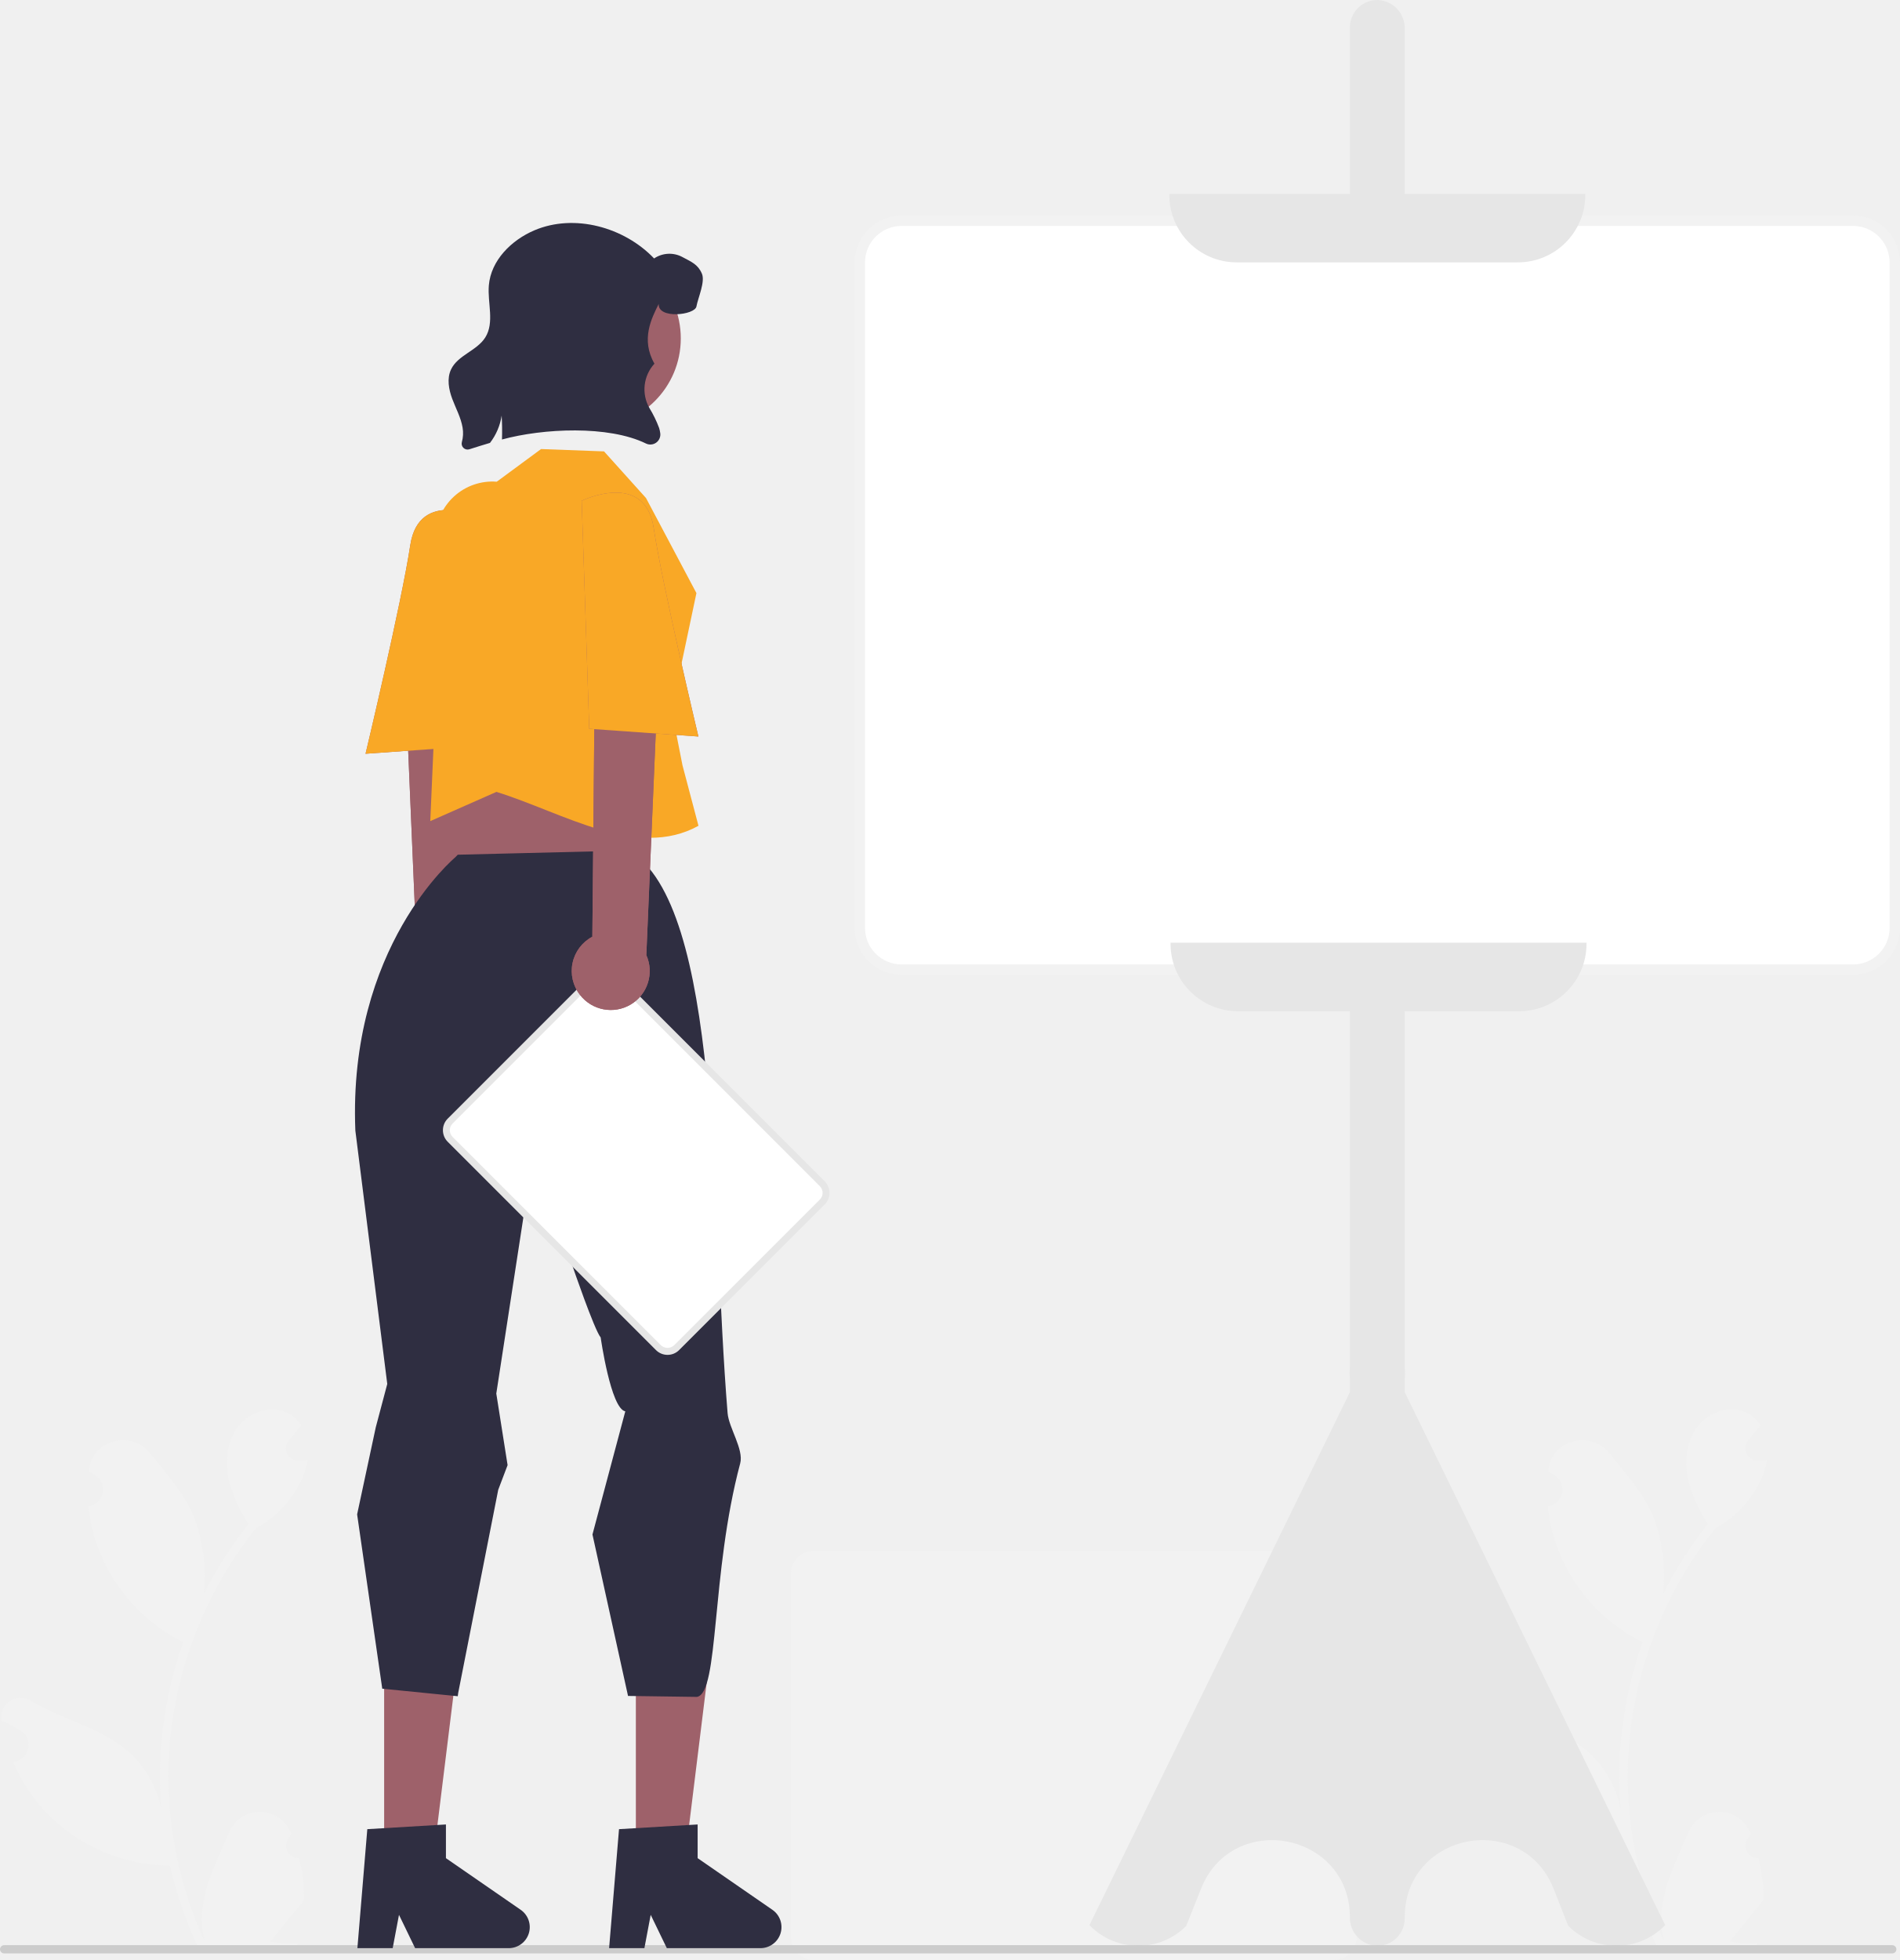
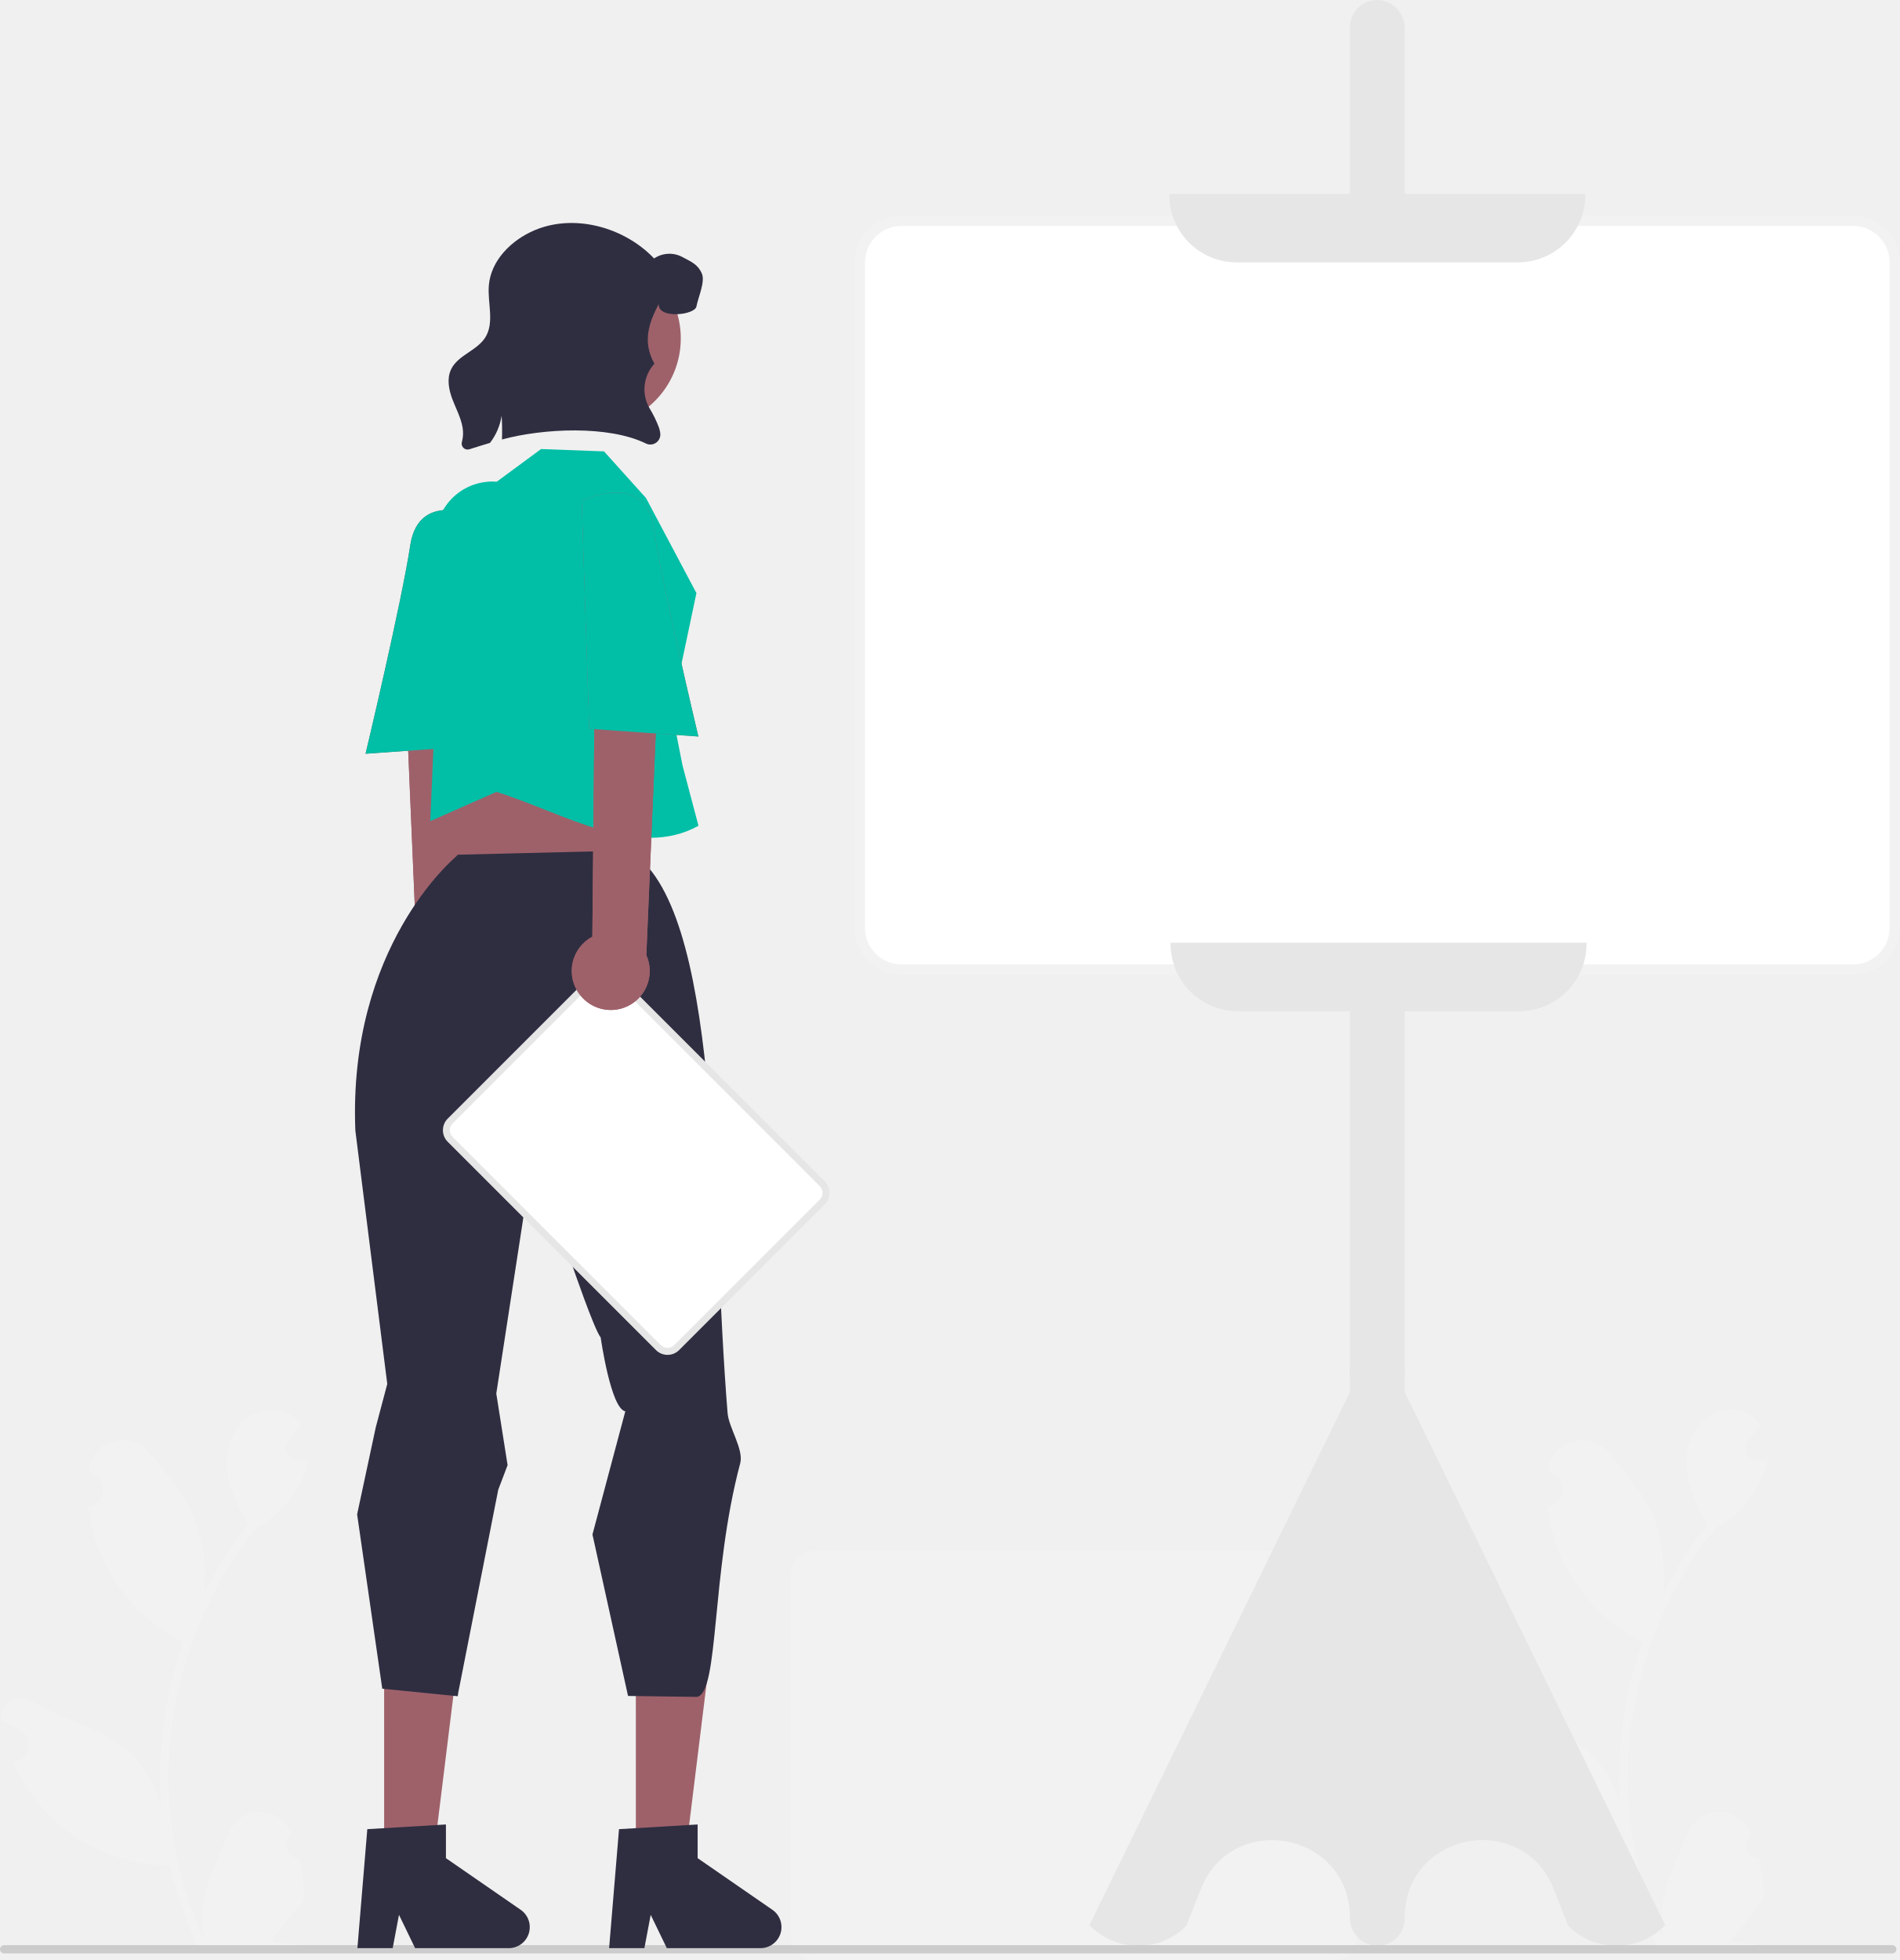
<svg xmlns="http://www.w3.org/2000/svg" data-name="Layer 1" width="550.71" height="567.986" viewBox="0 0 550.71 567.986">
  <path d="M711.247,733.993H560.521a6.616,6.616,0,0,1-6.609-6.608V622.005a6.616,6.616,0,0,1,6.609-6.609h150.725a6.616,6.616,0,0,1,6.608,6.609V727.385A6.616,6.616,0,0,1,711.247,733.993Z" transform="translate(-324.6448 -166.0071)" fill="#f2f2f2" />
  <path d="M464.932,459.293a11.226,11.226,0,0,0-3.595-16.835l-.95-100.813-18.842,8.647,4.144,97.501A11.287,11.287,0,0,0,464.932,459.293Z" transform="translate(-324.6448 -166.0071)" fill="#9e616a" />
  <path d="M464.424,316.121s-18.329-8.891-20.864,7.884-12.961,60.433-12.961,60.433l31.639-2.238Z" transform="translate(-324.6448 -166.0071)" fill="#9e616a" />
  <path d="M464.932,459.293a11.226,11.226,0,0,0-3.595-16.835l-.95-100.813-18.842,8.647,4.144,97.501A11.287,11.287,0,0,0,464.932,459.293Z" transform="translate(-324.6448 -166.0071)" fill="#9e616a" />
-   <path d="M464.424,316.121s-18.329-8.891-20.864,7.884-12.961,60.433-12.961,60.433l31.639-2.238Z" transform="translate(-324.6448 -166.0071)" fill="#f9a826" />
+   <path d="M464.424,316.121s-18.329-8.891-20.864,7.884-12.961,60.433-12.961,60.433l31.639-2.238Z" transform="translate(-324.6448 -166.0071)" fill="#00bfa6" />
  <path d="M411.353,704.466a3.613,3.613,0,0,1-2.619-6.263c.091-.362.156-.622.248-.984q-.049-.118-.098-.236a9.703,9.703,0,0,0-17.898.067c-2.927,7.051-6.654,14.113-7.572,21.568a28.705,28.705,0,0,0,.504,9.872,115.086,115.086,0,0,1-10.469-47.799,111.08,111.08,0,0,1,.689-12.392q.571-5.06,1.584-10.047a116.419,116.419,0,0,1,23.087-49.342,30.983,30.983,0,0,0,12.886-13.369,23.634,23.634,0,0,0,2.149-6.458c-.627.082-1.265.134-1.892.175-.195.01-.401.021-.597.031l-.074.003a3.58,3.58,0,0,1-2.94-5.832q.406-.5.813-.999c.411-.514.833-1.018,1.244-1.532a1.784,1.784,0,0,0,.134-.154c.473-.586.946-1.162,1.419-1.748a10.352,10.352,0,0,0-3.394-3.28c-4.741-2.777-11.281-.854-14.706,3.435-3.435,4.288-4.083,10.304-2.89,15.662a41.485,41.485,0,0,0,5.738,12.793c-.257.329-.525.648-.782.977a117.171,117.171,0,0,0-12.23,19.375,48.709,48.709,0,0,0-2.908-22.624c-2.783-6.715-8.001-12.37-12.595-18.175-5.519-6.973-16.835-3.93-17.807,4.909q-.014.128-.028.257,1.024.577,2.004,1.226a4.901,4.901,0,0,1-1.976,8.919l-.1.015a48.767,48.767,0,0,0,1.285,7.291A50.21,50.21,0,0,0,376.563,641.273c.401.206.792.411,1.193.607a119.598,119.598,0,0,0-6.438,30.296,113.435,113.435,0,0,0,.082,18.315l-.031-.216a29.974,29.974,0,0,0-10.232-17.308c-7.874-6.469-18.999-8.851-27.494-14.05a5.625,5.625,0,0,0-8.616,5.473q.017.114.035.227a32.926,32.926,0,0,1,3.692,1.779q1.024.578,2.004,1.226a4.901,4.901,0,0,1-1.976,8.919l-.1.015c-.072.01-.134.021-.206.031a48.808,48.808,0,0,0,8.978,14.058A50.254,50.254,0,0,0,373.9,706.637h.01a119.563,119.563,0,0,0,8.032,23.447h28.692c.103-.319.195-.648.288-.967a32.599,32.599,0,0,1-7.939-.473c2.129-2.612,4.257-5.245,6.386-7.857a1.781,1.781,0,0,0,.134-.154c1.08-1.337,2.17-2.663,3.25-4l.001-.002a47.75,47.75,0,0,0-1.399-12.164Z" transform="translate(-324.6448 -166.0071)" fill="#f2f2f2" />
  <path d="M834.353,704.466a3.613,3.613,0,0,1-2.619-6.263c.091-.362.156-.622.248-.984q-.049-.118-.098-.236a9.703,9.703,0,0,0-17.898.067c-2.927,7.051-6.654,14.113-7.572,21.568a28.705,28.705,0,0,0,.504,9.872,115.086,115.086,0,0,1-10.469-47.799,111.08,111.08,0,0,1,.689-12.392q.571-5.06,1.584-10.047a116.419,116.419,0,0,1,23.087-49.342,30.983,30.983,0,0,0,12.886-13.369,23.634,23.634,0,0,0,2.149-6.458c-.627.082-1.265.134-1.892.175-.195.01-.401.021-.597.031l-.074.003a3.58,3.58,0,0,1-2.94-5.832q.406-.5.813-.999c.411-.514.833-1.018,1.244-1.532a1.784,1.784,0,0,0,.134-.154c.473-.586.946-1.162,1.419-1.748a10.352,10.352,0,0,0-3.394-3.28c-4.741-2.777-11.281-.854-14.706,3.435-3.435,4.288-4.083,10.304-2.89,15.662a41.485,41.485,0,0,0,5.738,12.793c-.257.329-.525.648-.782.977a117.171,117.171,0,0,0-12.23,19.375,48.709,48.709,0,0,0-2.908-22.624c-2.783-6.715-8.001-12.37-12.595-18.175-5.519-6.973-16.835-3.93-17.807,4.909q-.014.128-.028.257,1.024.577,2.004,1.226a4.901,4.901,0,0,1-1.976,8.919l-.1.015a48.767,48.767,0,0,0,1.285,7.291A50.21,50.21,0,0,0,799.563,641.273c.401.206.792.411,1.193.607a119.598,119.598,0,0,0-6.438,30.296,113.435,113.435,0,0,0,.082,18.315l-.031-.216a29.974,29.974,0,0,0-10.232-17.308c-7.874-6.469-18.999-8.851-27.494-14.05a5.625,5.625,0,0,0-8.616,5.473q.017.114.035.227a32.926,32.926,0,0,1,3.692,1.779q1.024.578,2.004,1.226a4.901,4.901,0,0,1-1.976,8.919l-.1.015c-.072.01-.134.021-.206.031a48.808,48.808,0,0,0,8.978,14.058A50.254,50.254,0,0,0,796.9,706.637h.01a119.563,119.563,0,0,0,8.032,23.447h28.692c.103-.319.195-.648.288-.967a32.599,32.599,0,0,1-7.939-.473c2.129-2.612,4.257-5.245,6.386-7.857a1.781,1.781,0,0,0,.134-.154c1.08-1.337,2.17-2.663,3.25-4l.001-.002a47.75,47.75,0,0,0-1.399-12.164Z" transform="translate(-324.6448 -166.0071)" fill="#f2f2f2" />
  <path d="M723.864,729.896c-.083,0-.165-.002-.248-.004a8.169,8.169,0,0,1-7.702-8.255c0-12.795-9.14-20.259-18.197-21.98-9.058-1.72-20.298,1.871-24.989,13.776l-4.265,10.707a19.672,19.672,0,0,1-27.787,0l-.252-.252.157-.321,75.334-154.134v-3.777a19.488,19.488,0,0,1,.002-3.5l-.002-388.203a7.946,7.946,0,0,1,8.19-7.943,8.169,8.169,0,0,1,7.703,8.255v387.936a19.489,19.489,0,0,1-.002,3.5l.002,3.731,75.491,154.456-.252.252a19.672,19.672,0,0,1-27.787,0l-.112-.17-4.153-10.537c-4.691-11.904-15.93-15.493-24.989-13.776-9.058,1.721-18.197,9.185-18.197,21.98v.312a7.947,7.947,0,0,1-7.943,7.946Z" transform="translate(-324.6448 -166.0071)" fill="#e6e6e6" />
  <path d="M861.763,446.993H585.96A12.106,12.106,0,0,1,573.867,434.901v-192.828A12.106,12.106,0,0,1,585.96,229.98H861.763a12.106,12.106,0,0,1,12.092,12.093v192.828A12.106,12.106,0,0,1,861.763,446.993Z" transform="translate(-324.6448 -166.0071)" fill="#fff" />
  <path d="M861.763,448.493H585.96a13.608,13.608,0,0,1-13.593-13.592V242.072a13.608,13.608,0,0,1,13.593-13.592H861.763a13.608,13.608,0,0,1,13.592,13.592V434.901A13.608,13.608,0,0,1,861.763,448.493ZM585.96,231.48a10.604,10.604,0,0,0-10.593,10.592V434.901a10.605,10.605,0,0,0,10.593,10.592H861.763a10.604,10.604,0,0,0,10.592-10.592V242.072a10.604,10.604,0,0,0-10.592-10.592Z" transform="translate(-324.6448 -166.0071)" fill="#f2f2f2" />
  <path d="M764.64,242.036H683.083a19.525,19.525,0,0,1-19.503-19.503v-.355H784.143v.355A19.525,19.525,0,0,1,764.64,242.036Z" transform="translate(-324.6448 -166.0071)" fill="#e6e6e6" />
  <path d="M764.994,459.049H683.437a19.525,19.525,0,0,1-19.503-19.503v-.355H784.497v.355A19.525,19.525,0,0,1,764.994,459.049Z" transform="translate(-324.6448 -166.0071)" fill="#e6e6e6" />
  <path d="M874.315,730.889a1.186,1.186,0,0,1-1.19,1.19h-547.29a1.19,1.19,0,0,1,0-2.38h547.29A1.187,1.187,0,0,1,874.315,730.889Z" transform="translate(-324.6448 -166.0071)" fill="#ccc" />
  <polygon points="184.306 537.181 198.722 537.181 205.58 481.575 184.303 481.576 184.306 537.181" fill="#9e616a" />
  <path d="M504.069,696.077l22.789-1.36v9.764l21.666,14.963a6.099,6.099,0,0,1-3.466,11.118H517.927l-4.676-9.658-1.826,9.658H501.195Z" transform="translate(-324.6448 -166.0071)" fill="#2f2e41" />
  <polygon points="135.277 227.892 133.865 234.622 132.664 259.447 180.908 252.915 184.613 224.169 179.492 215.755 135.277 227.892" fill="#9e616a" />
  <polygon points="111.347 537.181 125.763 537.181 132.621 481.575 111.344 481.576 111.347 537.181" fill="#9e616a" />
  <path d="M428.171,604.948l-.001-.149,5.396-25.192,3.328-12.541-9.249-73.429c-2.178-53.348,28.772-78.993,29.016-79.245l.671-.698,49.636-1.215c26.706,16.001,23.683,103.519,28.573,163.039.349,4.244,4.731,10.509,3.654,14.546-8.546,32.027-6.043,66.661-12.553,67.685l-19.961-.277-10.309-46.789,9.516-35.686c-4.221-.778-7.137-21.412-7.137-21.412-1.839-2.184-8.188-20.756-8.188-20.756l-8.466-51.41-13.601,88.424,3.276,20.744-2.711,7.133-11.608,58.886-.123.949L435.443,655.37Z" transform="translate(-324.6448 -166.0071)" fill="#2f2e41" />
  <path d="M431.11,696.077l22.789-1.36v9.764l21.666,14.963a6.099,6.099,0,0,1-3.466,11.118H444.968l-4.676-9.658-1.826,9.658H428.236Z" transform="translate(-324.6448 -166.0071)" fill="#2f2e41" />
-   <path d="M499.723,296.813l12.168,13.52,14.615,27.547-7.179,33.968,3.139,15.94,4.635,17.522c-17.86,9.879-39.074-3.764-58.563-9.824l-19.176,8.472,1.014-23.322.52-58.76a16.469,16.469,0,0,1,17.732-16.275h0l12.844-9.464Z" transform="translate(-324.6448 -166.0071)" fill="#f9a826" />
+   <path d="M499.723,296.813l12.168,13.52,14.615,27.547-7.179,33.968,3.139,15.94,4.635,17.522c-17.86,9.879-39.074-3.764-58.563-9.824l-19.176,8.472,1.014-23.322.52-58.76a16.469,16.469,0,0,1,17.732-16.275h0l12.844-9.464Z" transform="translate(-324.6448 -166.0071)" fill="#00bfa6" />
  <circle cx="171.67" cy="98.072" r="25.657" fill="#9e616a" />
  <path d="M526.506,254.82c-.452,2.514-11.253,3.727-10.928-.745-2.101,4.211-5.242,10.322-1.242,17.322a10.983,10.983,0,0,0-1.482,12.813,33.153,33.153,0,0,1,2.847,5.845,8.875,8.875,0,0,1,.325,1.515,2.898,2.898,0,0,1-4.124,2.974c-10.88-5.329-29.854-4.426-41.758-1.174q.119-3.473-.095-6.931a17.134,17.134,0,0,1-3.378,7.914c-2.038.603-4.036,1.229-5.971,1.848a1.715,1.715,0,0,1-2.181-2.094,9.647,9.647,0,0,0,.206-4.203c-.492-2.903-1.951-5.527-2.982-8.279s-1.618-5.916-.357-8.573c1.959-4.124,7.478-5.385,9.913-9.247,2.736-4.338.611-9.992,1.039-15.107.603-7.232,6.527-13.109,13.204-15.948,11.562-4.917,26.027-.935,34.695,8.153a7.938,7.938,0,0,1,8.303-.357c2.562,1.372,4.401,2.086,5.551,4.758C529.1,247.651,526.966,252.298,526.506,254.82Z" transform="translate(-324.6448 -166.0071)" fill="#2f2e41" />
  <path d="M515.486,556.54l-60.365-60.365a3.747,3.747,0,0,1-0-5.293l42.204-42.204a3.747,3.747,0,0,1,5.293,0l60.365,60.365a3.747,3.747,0,0,1-0,5.293l-42.204,42.204A3.747,3.747,0,0,1,515.486,556.54Z" transform="translate(-324.6448 -166.0071)" fill="#fff" />
  <path d="M518.133,558.633a4.71,4.71,0,0,1-3.354-1.387L454.414,496.882a4.746,4.746,0,0,1,0-6.707l42.204-42.204a4.746,4.746,0,0,1,6.708,0l60.364,60.364a4.746,4.746,0,0,1,0,6.707l-42.204,42.204A4.71,4.71,0,0,1,518.133,558.633ZM499.972,448.584a2.72,2.72,0,0,0-1.939.802l-42.205,42.204a2.747,2.747,0,0,0,0,3.879l60.365,60.364a2.815,2.815,0,0,0,3.879,0l42.204-42.204a2.747,2.747,0,0,0,0-3.879l-60.365-60.364A2.721,2.721,0,0,0,499.972,448.584Z" transform="translate(-324.6448 -166.0071)" fill="#e6e6e6" />
  <path d="M492.742,454.293a11.226,11.226,0,0,1,3.595-16.835l.95-100.813,18.842,8.647-4.144,97.501A11.287,11.287,0,0,1,492.742,454.293Z" transform="translate(-324.6448 -166.0071)" fill="#9e616a" />
  <path d="M493.249,311.121s18.329-8.891,20.864,7.884,12.961,60.433,12.961,60.433l-31.639-2.238Z" transform="translate(-324.6448 -166.0071)" fill="#9e616a" />
  <path d="M492.742,454.293a11.226,11.226,0,0,1,3.595-16.835l.95-100.813,18.842,8.647-4.144,97.501A11.287,11.287,0,0,1,492.742,454.293Z" transform="translate(-324.6448 -166.0071)" fill="#9e616a" />
-   <path d="M493.249,311.121s18.329-8.891,20.864,7.884,12.961,60.433,12.961,60.433l-31.639-2.238Z" transform="translate(-324.6448 -166.0071)" fill="#f9a826" />
+   <path d="M493.249,311.121s18.329-8.891,20.864,7.884,12.961,60.433,12.961,60.433l-31.639-2.238Z" transform="translate(-324.6448 -166.0071)" fill="#00bfa6" />
</svg>
